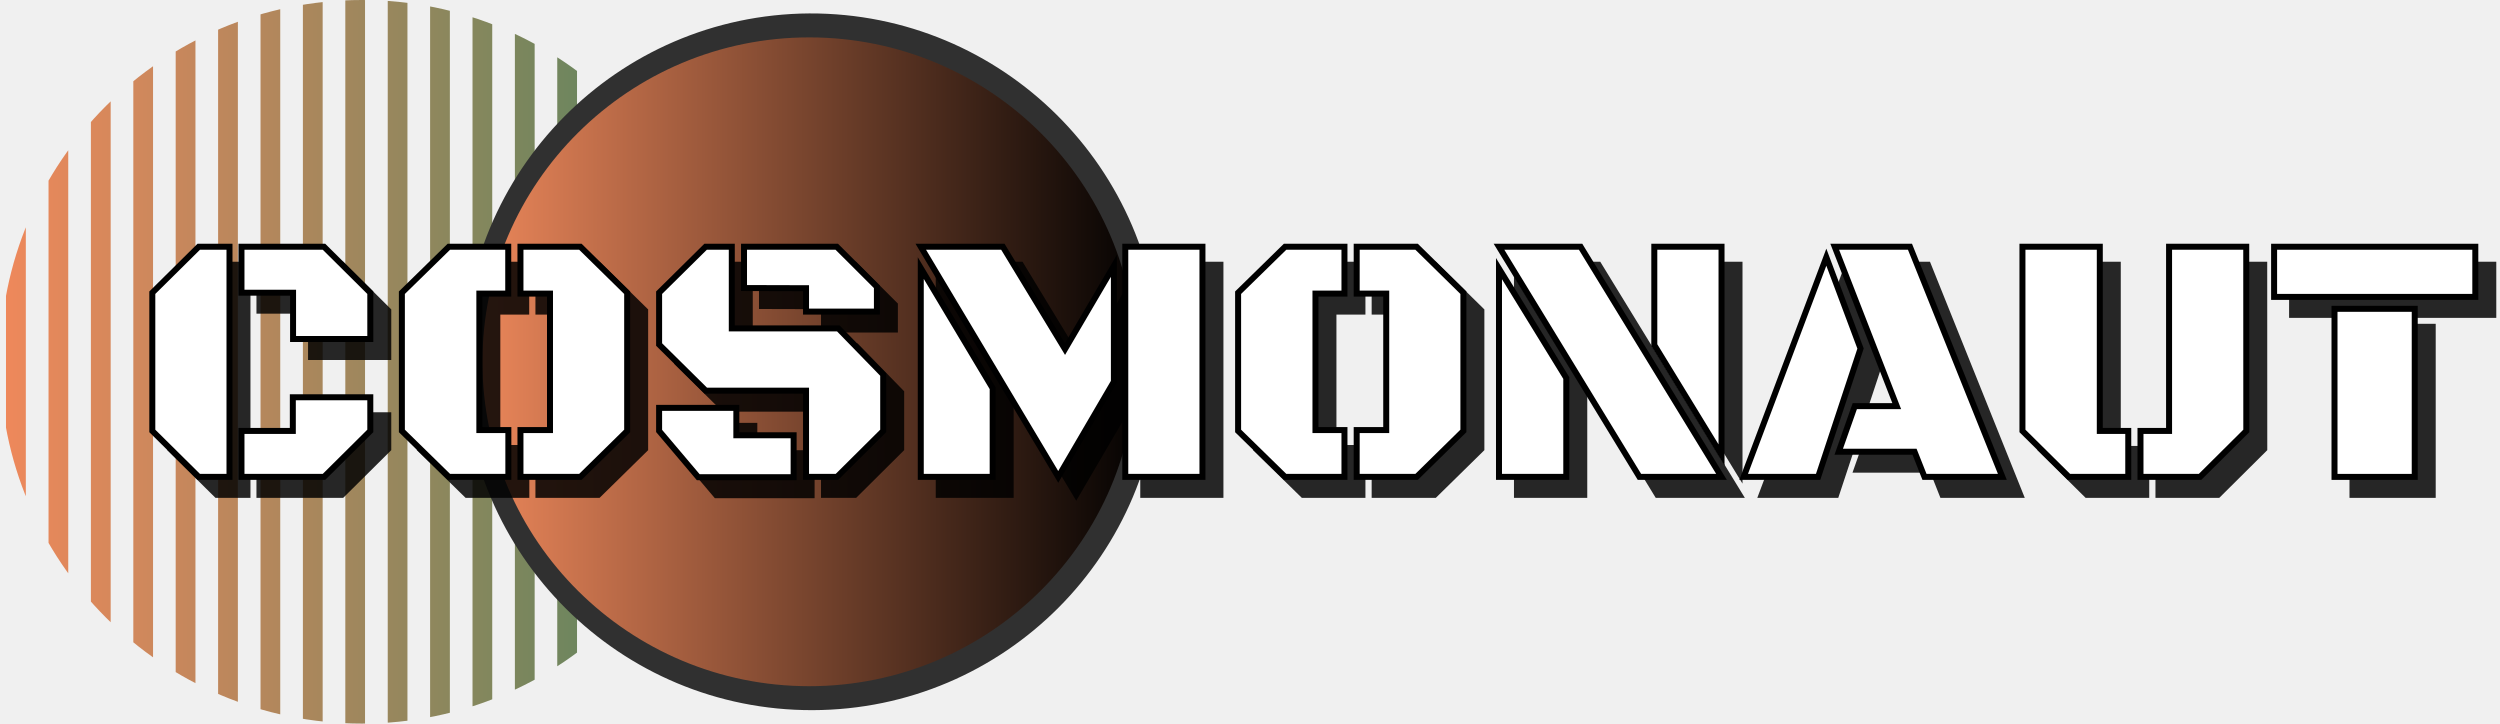
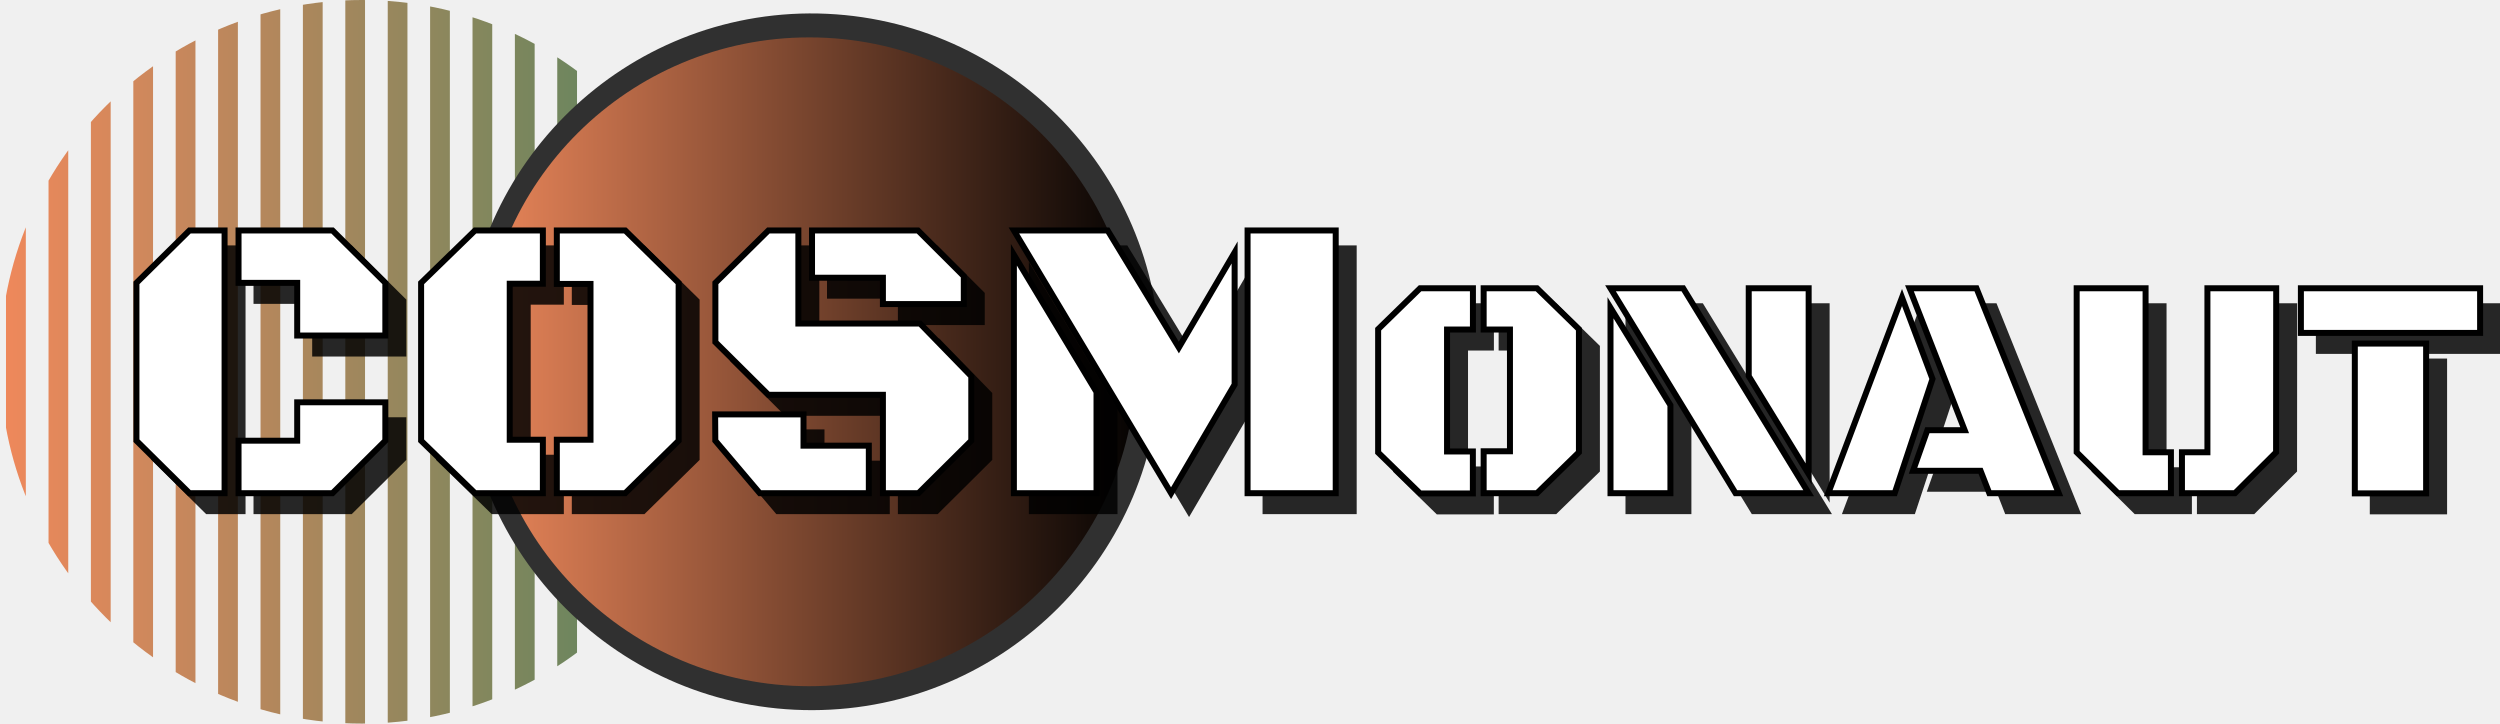
<svg xmlns="http://www.w3.org/2000/svg" viewBox="0 0 417.23 120.77">
  <defs>
    <style>.cls-1{fill:none;}.cls-2{isolation:isolate;}.cls-3{clip-path:url(#clip-path);}.cls-4{fill:url(#linear-gradient);}.cls-5{fill:url(#linear-gradient-2);}.cls-6{fill:#303030;}.cls-7{mix-blend-mode:multiply;opacity:0.84;}.cls-8,.cls-9{stroke:#000;stroke-miterlimit:10;}.cls-9{fill:#fff;}</style>
    <clipPath id="clip-path">
      <circle class="cls-1" cx="60.38" cy="60.38" r="60.38" />
    </clipPath>
    <linearGradient id="linear-gradient" x1="1.02" y1="48.29" x2="223.67" y2="48.29" gradientUnits="userSpaceOnUse">
      <stop offset="0" stop-color="#ee885b" />
      <stop offset="0.49" stop-color="#5c865e" />
      <stop offset="0.87" stop-color="#3b526d" />
    </linearGradient>
    <linearGradient id="linear-gradient-2" x1="78.51" y1="60.38" x2="191.61" y2="60.38" gradientUnits="userSpaceOnUse">
      <stop offset="0" stop-color="#ee885b" />
      <stop offset="1" />
    </linearGradient>
  </defs>
  <g class="cls-2">
    <g id="Layer_1" data-name="Layer 1">
      <g class="cls-3">
        <path class="cls-4" d="M4.31,122.34H1V-25.76H4.31Zm7.08-148.1H8.1v148.1h3.29Zm7.08,0h-3.3v148.1h3.3Zm7.07,0H22.25v148.1h3.29Zm7.08,0h-3.3v148.1h3.3Zm7.08,0H36.4v148.1h3.3Zm7.07,0H43.48v148.1h3.29Zm7.08,0h-3.3v148.1h3.3Zm7.07,0H57.63v148.1h3.29Zm7.08,0H64.71v148.1H68Zm7.08,0h-3.3v148.1h3.3Zm7.07,0H78.86v148.1h3.29Zm7.08,0h-3.3v148.1h3.3Zm7.07,0H93v148.1H96.3Zm7.08,0h-3.29v148.1h3.29Zm7.08,0h-3.3v148.1h3.3Zm7.07,0h-3.29v148.1h3.29Zm7.08,0h-3.3v148.1h3.3Zm7.07,0h-3.29v148.1h3.29Zm7.08,0h-3.29v148.1h3.29Zm7.08,0h-3.3v148.1h3.3Zm7.07,0h-3.29v148.1h3.29Zm7.08,0H156.7v148.1H160Zm7.08,0h-3.3v148.1h3.3Zm7.07,0h-3.29v148.1h3.29Zm7.08,0h-3.3v148.1h3.3Zm7.07,0H185v148.1h3.29Zm7.08,0h-3.29v148.1h3.29Zm7.08,0h-3.3v148.1h3.3Zm7.07,0h-3.29v148.1h3.29Zm7.08,0h-3.3v148.1h3.3Zm7.07,0h-3.29v148.1h3.29Z" />
      </g>
      <path class="cls-5" d="M135.06,116.52c-31.18,0-56.55-25.18-56.55-56.14S103.88,4.24,135.06,4.24s56.55,25.19,56.55,56.14S166.24,116.52,135.06,116.52Z" />
      <path class="cls-6" d="M135.06,6.24c30.08,0,54.55,24.29,54.55,54.14s-24.47,54.14-54.55,54.14S80.51,90.24,80.51,60.38,105,6.24,135.06,6.24m0-4a58.14,58.14,0,1,0,58.55,58.14A58.34,58.34,0,0,0,135.06,2.24Z" />
      <g class="cls-7">
-         <path class="cls-8" d="M41.3,82.59H36.17l-7.75-7.67V51.85l7.75-7.67H41.3Zm2-30.74V44.18H57.07l7.73,7.67v7.73H51.91V51.85Zm0,30.74V74.92h8.57V69.3H64.8v5.62l-7.73,7.67Z" />
-         <path class="cls-8" d="M83,74.77h4.84v7.82H77.91l-7.84-7.67V51.85l7.84-7.67h9.91V52H83ZM94.79,52H89.86V44.18h10l7.81,7.67V74.92l-7.81,7.67h-10V74.77h4.93Z" />
-         <path class="cls-8" d="M137.52,82.59V68.2H120.79L113,60.5V51.85l7.76-7.67h4.37V57.81h17.78l7.49,7.7v9.41l-7.72,7.67ZM113,71.07h12.89v4.57h9.56v7H119.53L113,74.92Zm14.17-20V44.18h15.48l6.7,6.69V55H137.52V51.1Z" />
-         <path class="cls-8" d="M156.67,82.59V47.74l12,20.06V82.59Zm0-38.41h13.7l10.37,17.08,8.16-13.9V66.7l-9.29,15.89Zm34.13,38.41V44.18h12.88V82.59Z" />
-         <path class="cls-8" d="M222.54,74.77h4.84v7.82h-9.91l-7.84-7.67V51.85l7.84-7.67h9.91V52h-4.84ZM234.35,52h-4.93V44.18h10l7.81,7.67V74.92l-7.81,7.67h-10V74.77h4.93Z" />
-         <path class="cls-8" d="M290.31,82.59h-13.7L253.17,44.18h13.62Zm-37.14,0V47.83L264.4,66.09v16.5Zm37.14-38.41V78.94L279.09,60.59V44.18Z" />
-         <path class="cls-8" d="M306.43,82.59H294L307.8,45.92l5.71,15.25Zm16.09-4.2H309.87l2.68-7.61h7L309.2,44.18h12.56l15.42,38.41h-13Z" />
-         <path class="cls-8" d="M353.44,74.92h4.75v7.67h-9.91l-7.75-7.67V44.18h12.91Zm24.45,0-7.72,7.67h-9.94V74.92H365V44.18h12.88Z" />
-         <path class="cls-8" d="M382.53,44.18h33.58v8.37H382.53Zm10.08,10.36H406V82.59H392.61Z" />
+         <path class="cls-8" d="M40.48,85.31H34.62l-8.85-8.76V50.21l8.85-8.75h5.86Zm2.33-35.1V41.46H58.49l8.82,8.75V59H52.6V50.21Zm0,35.1V76.55H52.6V70.14H67.31v6.41l-8.82,8.76Z" />
+         <path class="cls-8" d="M88.07,76.39H93.6v8.92H82.28l-9-8.76V50.21l9-8.75H93.6v8.89H88.07Zm13.48-26H95.93V41.46h11.41l8.92,8.75V76.55l-8.92,8.76H95.93V76.39h5.62Z" />
+         <path class="cls-8" d="M150.35,85.31V68.89H131.24l-8.85-8.79V50.21l8.85-8.75h5V57h20.31l8.55,8.79V76.55l-8.82,8.76Zm-28-13.15H137.1v5.22H148v7.93h-18.2l-7.42-8.76Zm16.17-22.81V41.46h17.68l7.65,7.63v4.66H150.35v-4.4Z" />
+         <path class="cls-8" d="M172.21,85.31V45.52L186,68.42V85.31Zm0-43.85h15.65L199.74,61l9.31-15.87V67.17L198.44,85.31Zm39,43.85V41.46h14.71V85.31Z" />
+         <path class="cls-8" d="M244.5,78.35h4.31v7H240l-7-6.83V57.94l7-6.83h8.82V58H244.5ZM255,58h-4.39V51.11h8.9l7,6.83V78.48l-7,6.83h-8.9v-7H255Z" />
+         <path class="cls-8" d="M304.85,85.31h-12.2l-20.87-34.2h12.13Zm-33.07,0V54.36l10,16.26V85.31Zm33.07-34.2v31l-10-16.34V51.11Z" />
+         <path class="cls-8" d="M319.21,85.31H308.12l12.31-32.66,5.09,13.59Zm14.33-3.74H322.27l2.39-6.77h6.23l-9.22-23.69h11.19l13.73,34.2H335Z" />
+         <path class="cls-8" d="M361.08,78.48h4.23v6.83h-8.83l-6.9-6.83V51.11h11.5Zm21.78,0L376,85.31h-8.85V78.48h4.25V51.11h11.48Z" />
+         <path class="cls-8" d="M387,51.11h29.91v7.45H387Zm9,9.23H407.9v25H396Z" />
      </g>
-       <path class="cls-9" d="M38.3,79.59H33.17l-7.75-7.67V48.85l7.75-7.67H38.3Zm2-30.74V41.18H54.07l7.73,7.67v7.73H48.91V48.85Zm0,30.74V71.92h8.57V66.3H61.8v5.62l-7.73,7.67Z" />
-       <path class="cls-9" d="M80,71.77h4.84v7.82H74.91l-7.84-7.67V48.85l7.84-7.67h9.91V49H80ZM91.79,49H86.86V41.18h10l7.81,7.67V71.92l-7.81,7.67h-10V71.77h4.93Z" />
-       <path class="cls-9" d="M134.52,79.59V65.2H117.79L110,57.5V48.85l7.76-7.67h4.37V54.81h17.78l7.49,7.7v9.41l-7.72,7.67ZM110,68.07h12.89v4.57h9.56v7H116.53L110,71.92Zm14.17-20V41.18h15.48l6.7,6.69V52H134.52V48.1Z" />
-       <path class="cls-9" d="M153.67,79.59V44.74l12,20.06V79.59Zm0-38.41h13.7l10.37,17.08,8.16-13.9V63.7l-9.29,15.89Zm34.13,38.41V41.18h12.88V79.59Z" />
-       <path class="cls-9" d="M219.54,71.77h4.84v7.82h-9.91l-7.84-7.67V48.85l7.84-7.67h9.91V49h-4.84ZM231.35,49h-4.93V41.18h10l7.81,7.67V71.92l-7.81,7.67h-10V71.77h4.93Z" />
-       <path class="cls-9" d="M287.31,79.59h-13.7L250.17,41.18h13.62Zm-37.14,0V44.83L261.4,63.09v16.5Zm37.14-38.41V75.94L276.09,57.59V41.18Z" />
-       <path class="cls-9" d="M303.43,79.59H291L304.8,42.92l5.71,15.25Zm16.09-4.2H306.87l2.68-7.61h7L306.2,41.18h12.56l15.42,38.41h-13Z" />
-       <path class="cls-9" d="M350.44,71.92h4.75v7.67h-9.91l-7.75-7.67V41.18h12.91Zm24.45,0-7.72,7.67h-9.94V71.92H362V41.18h12.88Z" />
-       <path class="cls-9" d="M379.53,41.18h33.58v8.37H379.53Zm10.08,10.36H403V79.59H389.61Z" />
+       <path class="cls-9" d="M37.48,82.31H31.62l-8.85-8.76V47.21l8.85-8.75h5.86Zm2.33-35.1V38.46H55.49l8.82,8.75V56H49.6V47.21Zm0,35.1V73.55H49.6V67.14H64.31v6.41l-8.82,8.76Z" />
+       <path class="cls-9" d="M85.07,73.39H90.6v8.92H79.28l-9-8.76V47.21l9-8.75H90.6v8.89H85.07Zm13.48-26H92.93V38.46h11.41l8.92,8.75V73.55l-8.92,8.76H92.93V73.39h5.62Z" />
+       <path class="cls-9" d="M147.35,82.31V65.89H128.24l-8.85-8.79V47.21l8.85-8.75h5V54h20.31l8.55,8.79V73.55l-8.82,8.76Zm-28-13.15H134.1v5.22H145v7.93h-18.2l-7.42-8.76Zm16.17-22.81V38.46h17.68l7.65,7.63v4.66H147.35v-4.4Z" />
+       <path class="cls-9" d="M169.21,82.31V42.52L183,65.42V82.31Zm0-43.85h15.65L196.74,58l9.31-15.87V64.17L195.44,82.31Zm39,43.85V38.46h14.71V82.31Z" />
+       <path class="cls-9" d="M241.5,75.35h4.31v7H237l-7-6.83V54.94l7-6.83h8.82V55H241.5ZM252,55h-4.39V48.11h8.9l7,6.83V75.48l-7,6.83h-8.9v-7H252Z" />
+       <path class="cls-9" d="M301.85,82.31h-12.2l-20.87-34.2h12.13Zm-33.07,0V51.36l10,16.26V82.31Zm33.07-34.2v31l-10-16.34V48.11Z" />
+       <path class="cls-9" d="M316.21,82.31H305.12l12.31-32.66,5.09,13.59Zm14.33-3.74H319.27l2.39-6.77h6.23l-9.22-23.69h11.19l13.73,34.2H332Z" />
+       <path class="cls-9" d="M358.08,75.48h4.23v6.83h-8.83l-6.9-6.83V48.11h11.5Zm21.78,0L373,82.31h-8.85V75.48h4.25V48.11h11.48Z" />
+       <path class="cls-9" d="M384,48.11h29.91v7.45H384Zm9,9.23H404.9v25H393Z" />
    </g>
  </g>
</svg>
